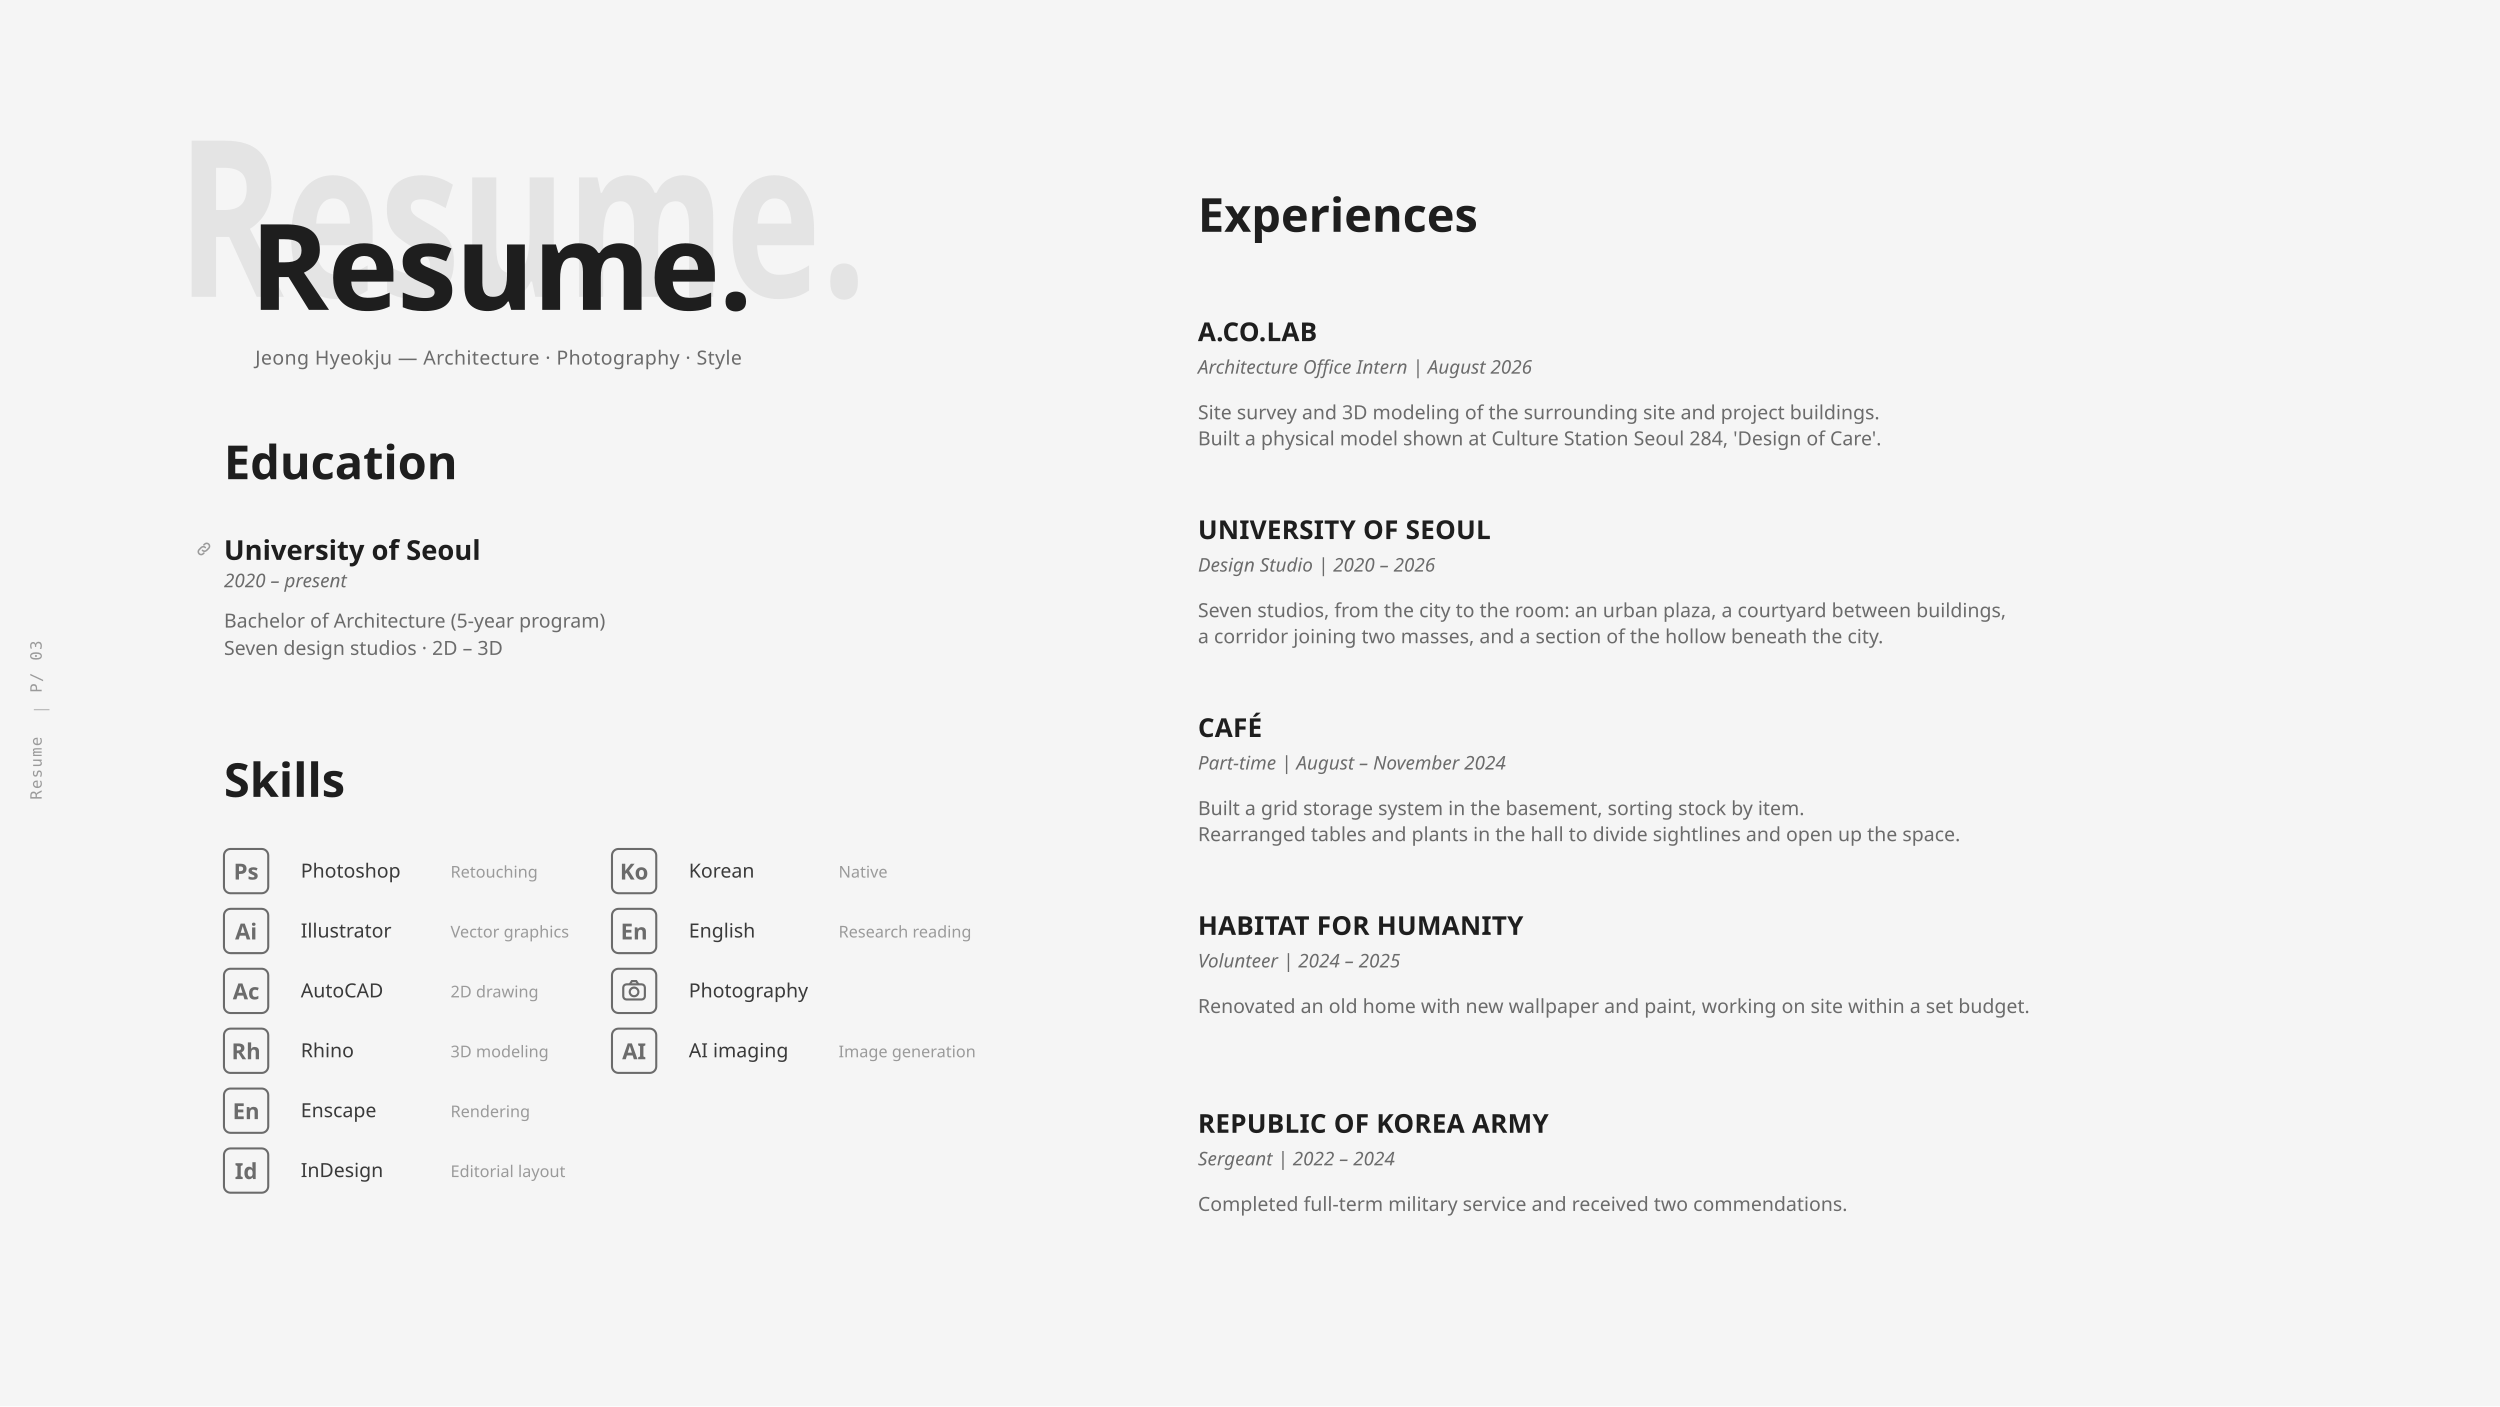
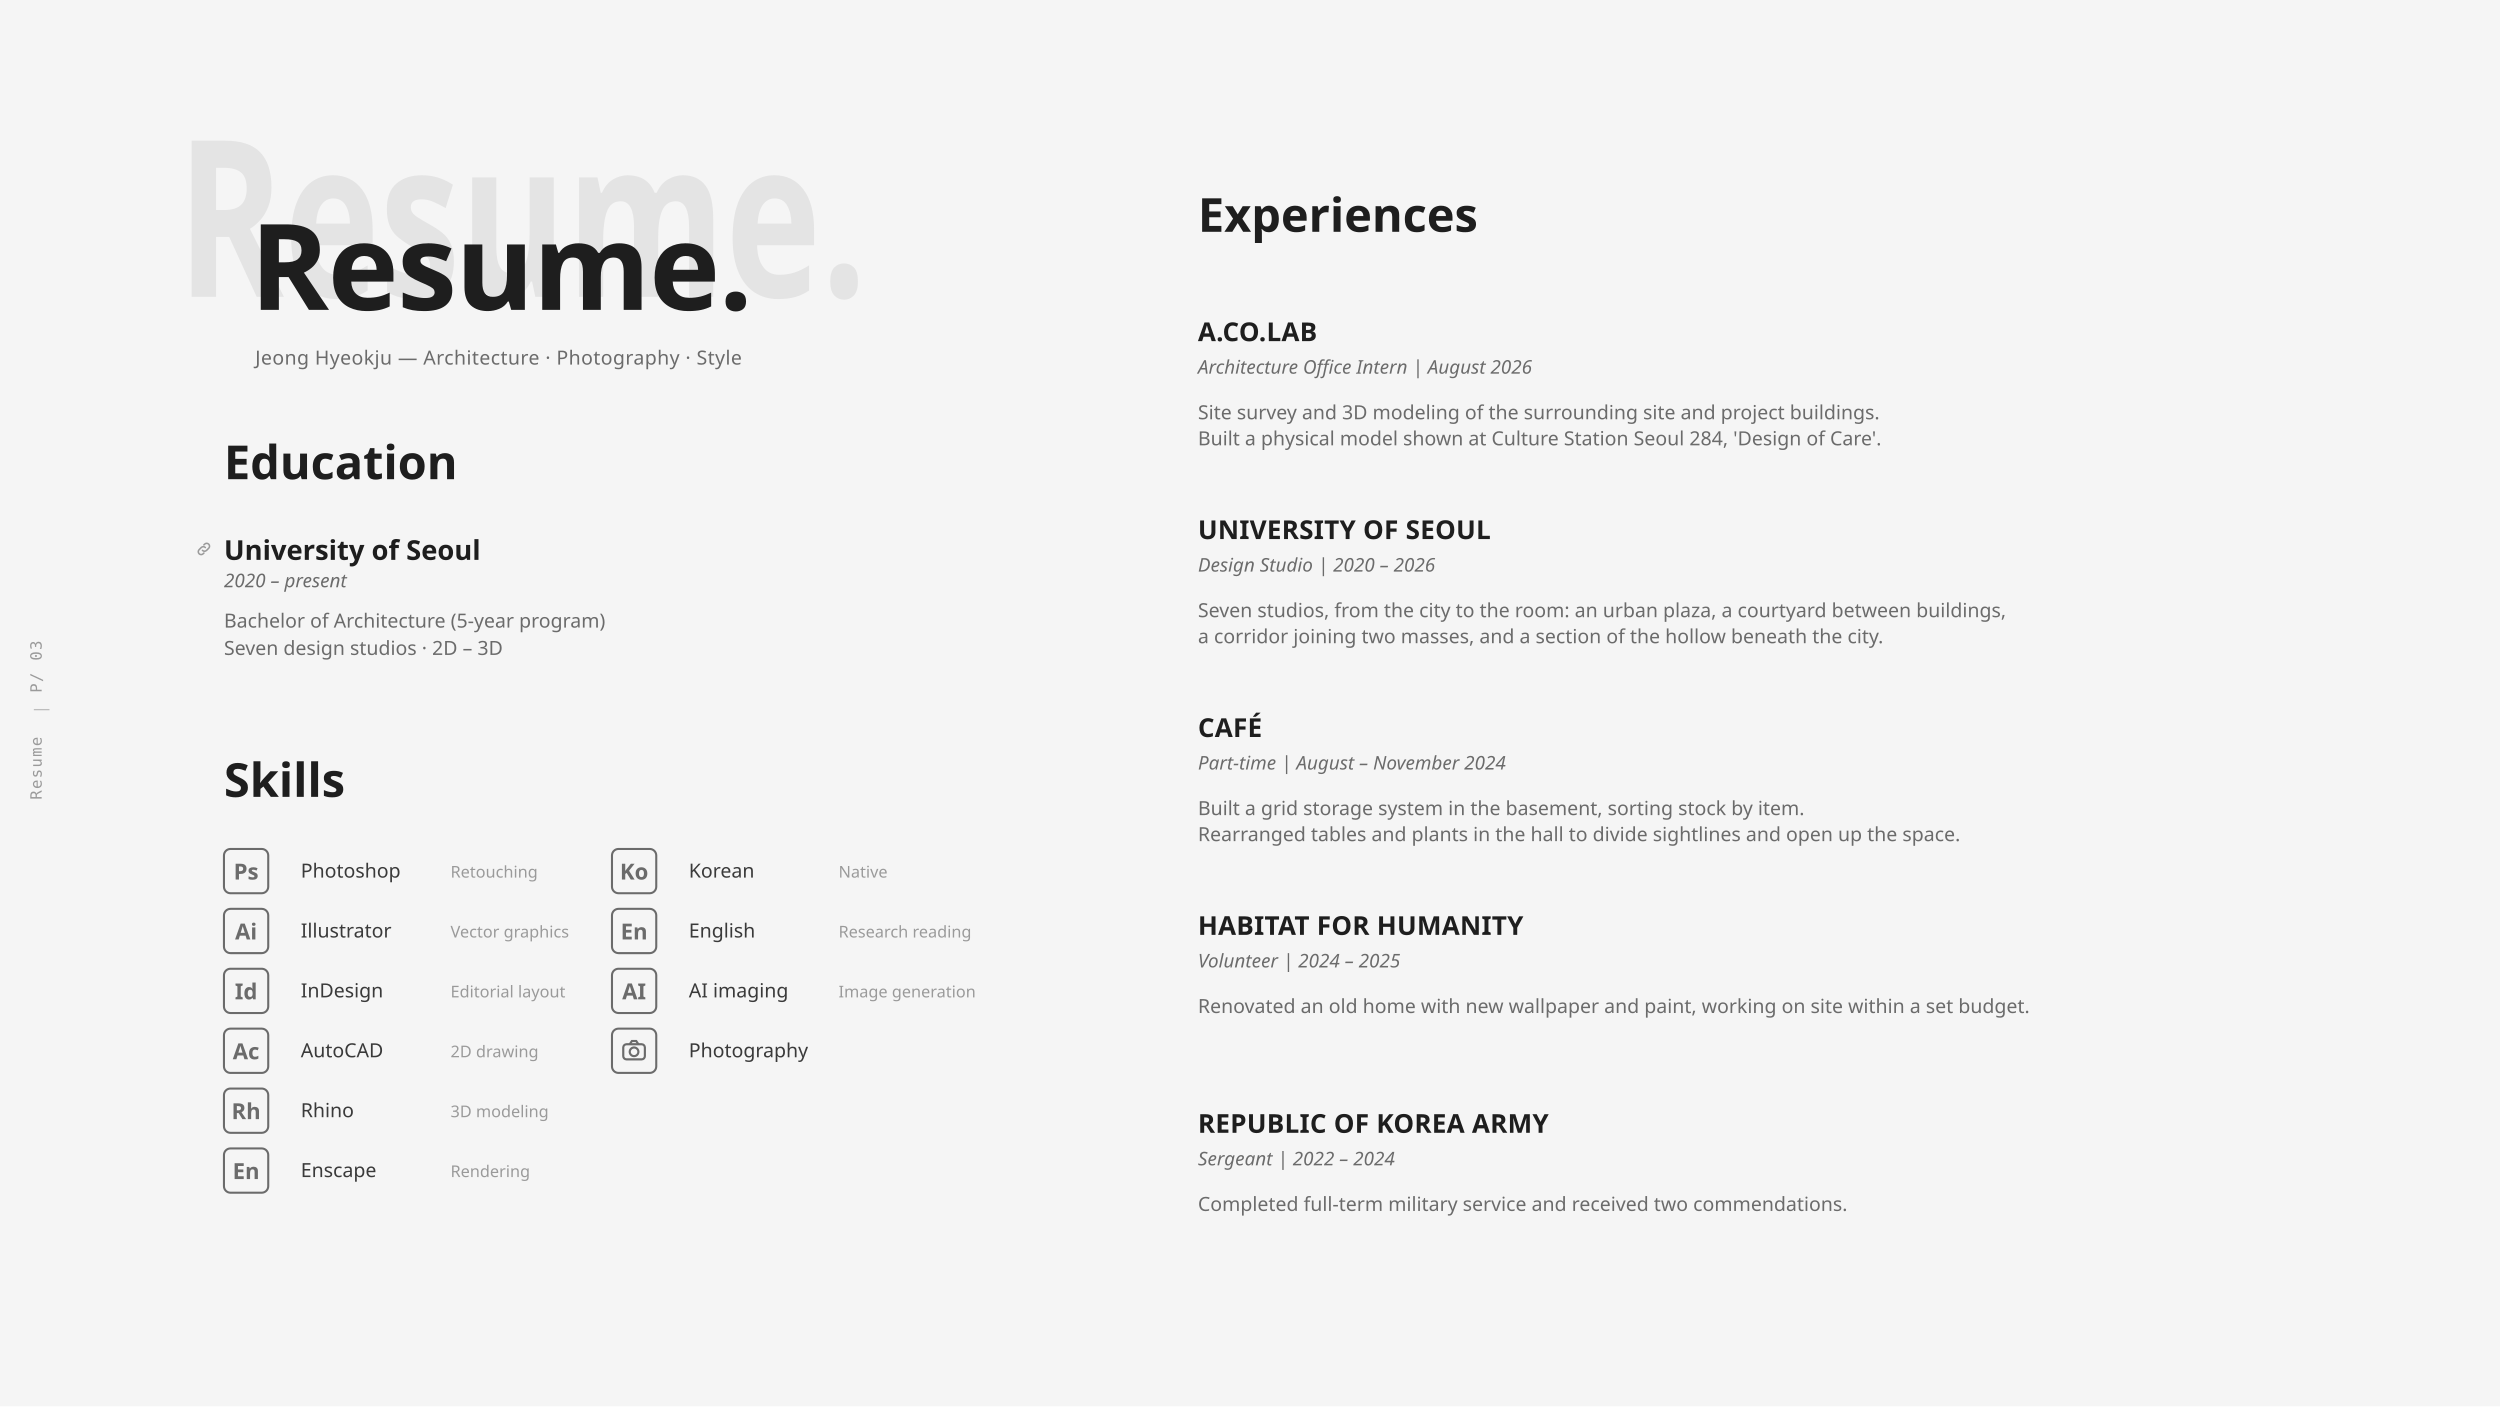
<svg xmlns="http://www.w3.org/2000/svg" width="1920px" height="1080px" viewBox="0 0 1920 1080">
  <defs>
    <style>
    text{font-family:'Instrument Sans',sans-serif}
    .ghost{font-size:168px;font-weight:700;fill:#E4E4E4}
    .title{font-size:92px;font-weight:700;fill:#1E1E1E;letter-spacing:-1px}
    .sub{font-size:15px;fill:#6B6B6B;letter-spacing:.3px}
    .h2{font-size:36px;font-weight:700;fill:#1E1E1E}
    .h3{font-size:21px;font-weight:700;fill:#1E1E1E}
    .date,.role{font-size:14.5px;font-style:italic;fill:#6B6B6B}
    .body{font-size:15px;fill:#6B6B6B}
    .org{font-size:20px;font-weight:700;fill:#1E1E1E;letter-spacing:.2px}
    .sk{font-size:15px;fill:#3A3A3A}.skd{font-size:12.5px;fill:#9A9A9A}
    .mk{font-size:17px;font-weight:700;fill:#6B6B6B}
    .side{font-family:'IBM Plex Mono',monospace;font-size:12px;fill:#9A9A9A;letter-spacing:1px}
  </style>
  </defs>
  <g id="BACKGROUND">
    <rect x="0" y="0" width="1920" height="1080" fill="#F5F5F5" />
  </g>
  <g id="TITLE">
    <text x="136" y="228" class="ghost" text-anchor="start" transform="translate(136 228) scale(.74 1) translate(-136 -228)">Resume.</text>
    <text x="192" y="238" class="title" text-anchor="start">Resume.</text>
    <text x="196" y="280" class="sub" text-anchor="start">Jeong Hyeokju  —  Architecture · Photography · Style</text>
  </g>
  <g id="SIDE_TAB">
    <g transform="translate(32 512) rotate(-90)">
      <text x="0" y="0" class="side" text-anchor="middle">P/ 03</text>
    </g>
    <line x1="26" y1="545" x2="38" y2="545" stroke="#BDBDBD" stroke-width="1" />
    <g transform="translate(32 590) rotate(-90)">
      <text x="0" y="0" class="side" text-anchor="middle">Resume</text>
    </g>
  </g>
  <g id="EDUCATION">
    <text x="172" y="368" class="h2" text-anchor="start">Education</text>
    <g transform="translate(150 415) scale(.55)" fill="none" stroke="#9A9A9A" stroke-width="2.2" stroke-linecap="round">
      <path d="M10 14a4 4 0 0 0 5.7 0l3-3a4 4 0 0 0-5.7-5.7l-1 1" />
      <path d="M14 10a4 4 0 0 0-5.7 0l-3 3a4 4 0 0 0 5.7 5.7l1-1" />
    </g>
    <text x="172" y="430" class="h3" text-anchor="start">University of Seoul</text>
    <text x="172" y="451" class="date" text-anchor="start">2020 – present</text>
    <text x="172" y="482" class="body" text-anchor="start">Bachelor of Architecture (5-year program)</text>
    <text x="172" y="503" class="body" text-anchor="start">Seven design studios · 2D – 3D</text>
  </g>
  <g id="SKILLS">
    <text x="172" y="612" class="h2" text-anchor="start">Skills</text>
    <rect x="172" y="652" width="34" height="34" rx="5" fill="none" stroke="#6B6B6B" stroke-width="1.6" />
    <text x="189" y="675.5" class="mk" text-anchor="middle">Ps</text>
    <text x="231" y="674" class="sk" text-anchor="start">Photoshop</text>
    <text x="346" y="674" class="skd" text-anchor="start">Retouching</text>
    <rect x="172" y="698" width="34" height="34" rx="5" fill="none" stroke="#6B6B6B" stroke-width="1.6" />
    <text x="189" y="721.5" class="mk" text-anchor="middle">Ai</text>
    <text x="231" y="720" class="sk" text-anchor="start">Illustrator</text>
    <text x="346" y="720" class="skd" text-anchor="start">Vector graphics</text>
    <rect x="172" y="744" width="34" height="34" rx="5" fill="none" stroke="#6B6B6B" stroke-width="1.6" />
-     <text x="189" y="767.5" class="mk" text-anchor="middle">Ac</text>
-     <text x="231" y="766" class="sk" text-anchor="start">AutoCAD</text>
-     <text x="346" y="766" class="skd" text-anchor="start">2D drawing</text>
+     <text x="189" y="767.5" class="mk" text-anchor="middle">Id</text>
+     <text x="231" y="766" class="sk" text-anchor="start">InDesign</text>
+     <text x="346" y="766" class="skd" text-anchor="start">Editorial layout</text>
    <rect x="172" y="790" width="34" height="34" rx="5" fill="none" stroke="#6B6B6B" stroke-width="1.6" />
-     <text x="189" y="813.5" class="mk" text-anchor="middle">Rh</text>
-     <text x="231" y="812" class="sk" text-anchor="start">Rhino</text>
-     <text x="346" y="812" class="skd" text-anchor="start">3D modeling</text>
+     <text x="189" y="813.5" class="mk" text-anchor="middle">Ac</text>
+     <text x="231" y="812" class="sk" text-anchor="start">AutoCAD</text>
+     <text x="346" y="812" class="skd" text-anchor="start">2D drawing</text>
    <rect x="172" y="836" width="34" height="34" rx="5" fill="none" stroke="#6B6B6B" stroke-width="1.6" />
-     <text x="189" y="859.5" class="mk" text-anchor="middle">En</text>
-     <text x="231" y="858" class="sk" text-anchor="start">Enscape</text>
-     <text x="346" y="858" class="skd" text-anchor="start">Rendering</text>
+     <text x="189" y="859.5" class="mk" text-anchor="middle">Rh</text>
+     <text x="231" y="858" class="sk" text-anchor="start">Rhino</text>
+     <text x="346" y="858" class="skd" text-anchor="start">3D modeling</text>
    <rect x="172" y="882" width="34" height="34" rx="5" fill="none" stroke="#6B6B6B" stroke-width="1.6" />
-     <text x="189" y="905.5" class="mk" text-anchor="middle">Id</text>
-     <text x="231" y="904" class="sk" text-anchor="start">InDesign</text>
-     <text x="346" y="904" class="skd" text-anchor="start">Editorial layout</text>
+     <text x="189" y="905.5" class="mk" text-anchor="middle">En</text>
+     <text x="231" y="904" class="sk" text-anchor="start">Enscape</text>
+     <text x="346" y="904" class="skd" text-anchor="start">Rendering</text>
    <rect x="470" y="652" width="34" height="34" rx="5" fill="none" stroke="#6B6B6B" stroke-width="1.6" />
    <text x="487" y="675.5" class="mk" text-anchor="middle">Ko</text>
    <text x="529" y="674" class="sk" text-anchor="start">Korean</text>
    <text x="644" y="674" class="skd" text-anchor="start">Native</text>
    <rect x="470" y="698" width="34" height="34" rx="5" fill="none" stroke="#6B6B6B" stroke-width="1.6" />
    <text x="487" y="721.5" class="mk" text-anchor="middle">En</text>
    <text x="529" y="720" class="sk" text-anchor="start">English</text>
    <text x="644" y="720" class="skd" text-anchor="start">Research reading</text>
    <rect x="470" y="744" width="34" height="34" rx="5" fill="none" stroke="#6B6B6B" stroke-width="1.6" />
-     <g transform="translate(477 751) scale(.83)" fill="none" stroke="#6B6B6B" stroke-width="2">
+     <text x="487" y="767.5" class="mk" text-anchor="middle">AI</text>
+     <text x="529" y="766" class="sk" text-anchor="start">AI imaging</text>
+     <text x="644" y="766" class="skd" text-anchor="start">Image generation</text>
+     <rect x="470" y="790" width="34" height="34" rx="5" fill="none" stroke="#6B6B6B" stroke-width="1.6" />
+     <g transform="translate(477 797) scale(.83)" fill="none" stroke="#6B6B6B" stroke-width="2">
      <rect x="2" y="6" width="20" height="14" rx="3" />
      <circle cx="12" cy="13" r="4" />
      <path d="M8 6l2-3h4l2 3" />
    </g>
-     <text x="529" y="766" class="sk" text-anchor="start">Photography</text>
-     <rect x="470" y="790" width="34" height="34" rx="5" fill="none" stroke="#6B6B6B" stroke-width="1.6" />
-     <text x="487" y="813.5" class="mk" text-anchor="middle">AI</text>
-     <text x="529" y="812" class="sk" text-anchor="start">AI imaging</text>
-     <text x="644" y="812" class="skd" text-anchor="start">Image generation</text>
+     <text x="529" y="812" class="sk" text-anchor="start">Photography</text>
  </g>
  <g id="EXPERIENCES">
    <text x="920" y="178" class="h2" text-anchor="start">Experiences</text>
    <text x="920" y="262" class="org" text-anchor="start">A.CO.LAB</text>
    <text x="920" y="287" class="role" text-anchor="start">Architecture Office Intern  |  August 2026</text>
    <text x="920" y="322" class="body" text-anchor="start">Site survey and 3D modeling of the surrounding site and project buildings.</text>
    <text x="920" y="342" class="body" text-anchor="start">Built a physical model shown at Culture Station Seoul 284, 'Design of Care'.</text>
    <text x="920" y="414" class="org" text-anchor="start">UNIVERSITY OF SEOUL</text>
    <text x="920" y="439" class="role" text-anchor="start">Design Studio  |  2020 – 2026</text>
    <text x="920" y="474" class="body" text-anchor="start">Seven studios, from the city to the room: an urban plaza, a courtyard between buildings,</text>
    <text x="920" y="494" class="body" text-anchor="start">a corridor joining two masses, and a section of the hollow beneath the city.</text>
    <text x="920" y="566" class="org" text-anchor="start">CAFÉ</text>
    <text x="920" y="591" class="role" text-anchor="start">Part-time  |  August – November 2024</text>
    <text x="920" y="626" class="body" text-anchor="start">Built a grid storage system in the basement, sorting stock by item.</text>
    <text x="920" y="646" class="body" text-anchor="start">Rearranged tables and plants in the hall to divide sightlines and open up the space.</text>
    <text x="920" y="718" class="org" text-anchor="start">HABITAT FOR HUMANITY</text>
    <text x="920" y="743" class="role" text-anchor="start">Volunteer  |  2024 – 2025</text>
    <text x="920" y="778" class="body" text-anchor="start">Renovated an old home with new wallpaper and paint, working on site within a set budget.</text>
    <text x="920" y="870" class="org" text-anchor="start">REPUBLIC OF KOREA ARMY</text>
    <text x="920" y="895" class="role" text-anchor="start">Sergeant  |  2022 – 2024</text>
    <text x="920" y="930" class="body" text-anchor="start">Completed full-term military service and received two commendations.</text>
  </g>
</svg>
